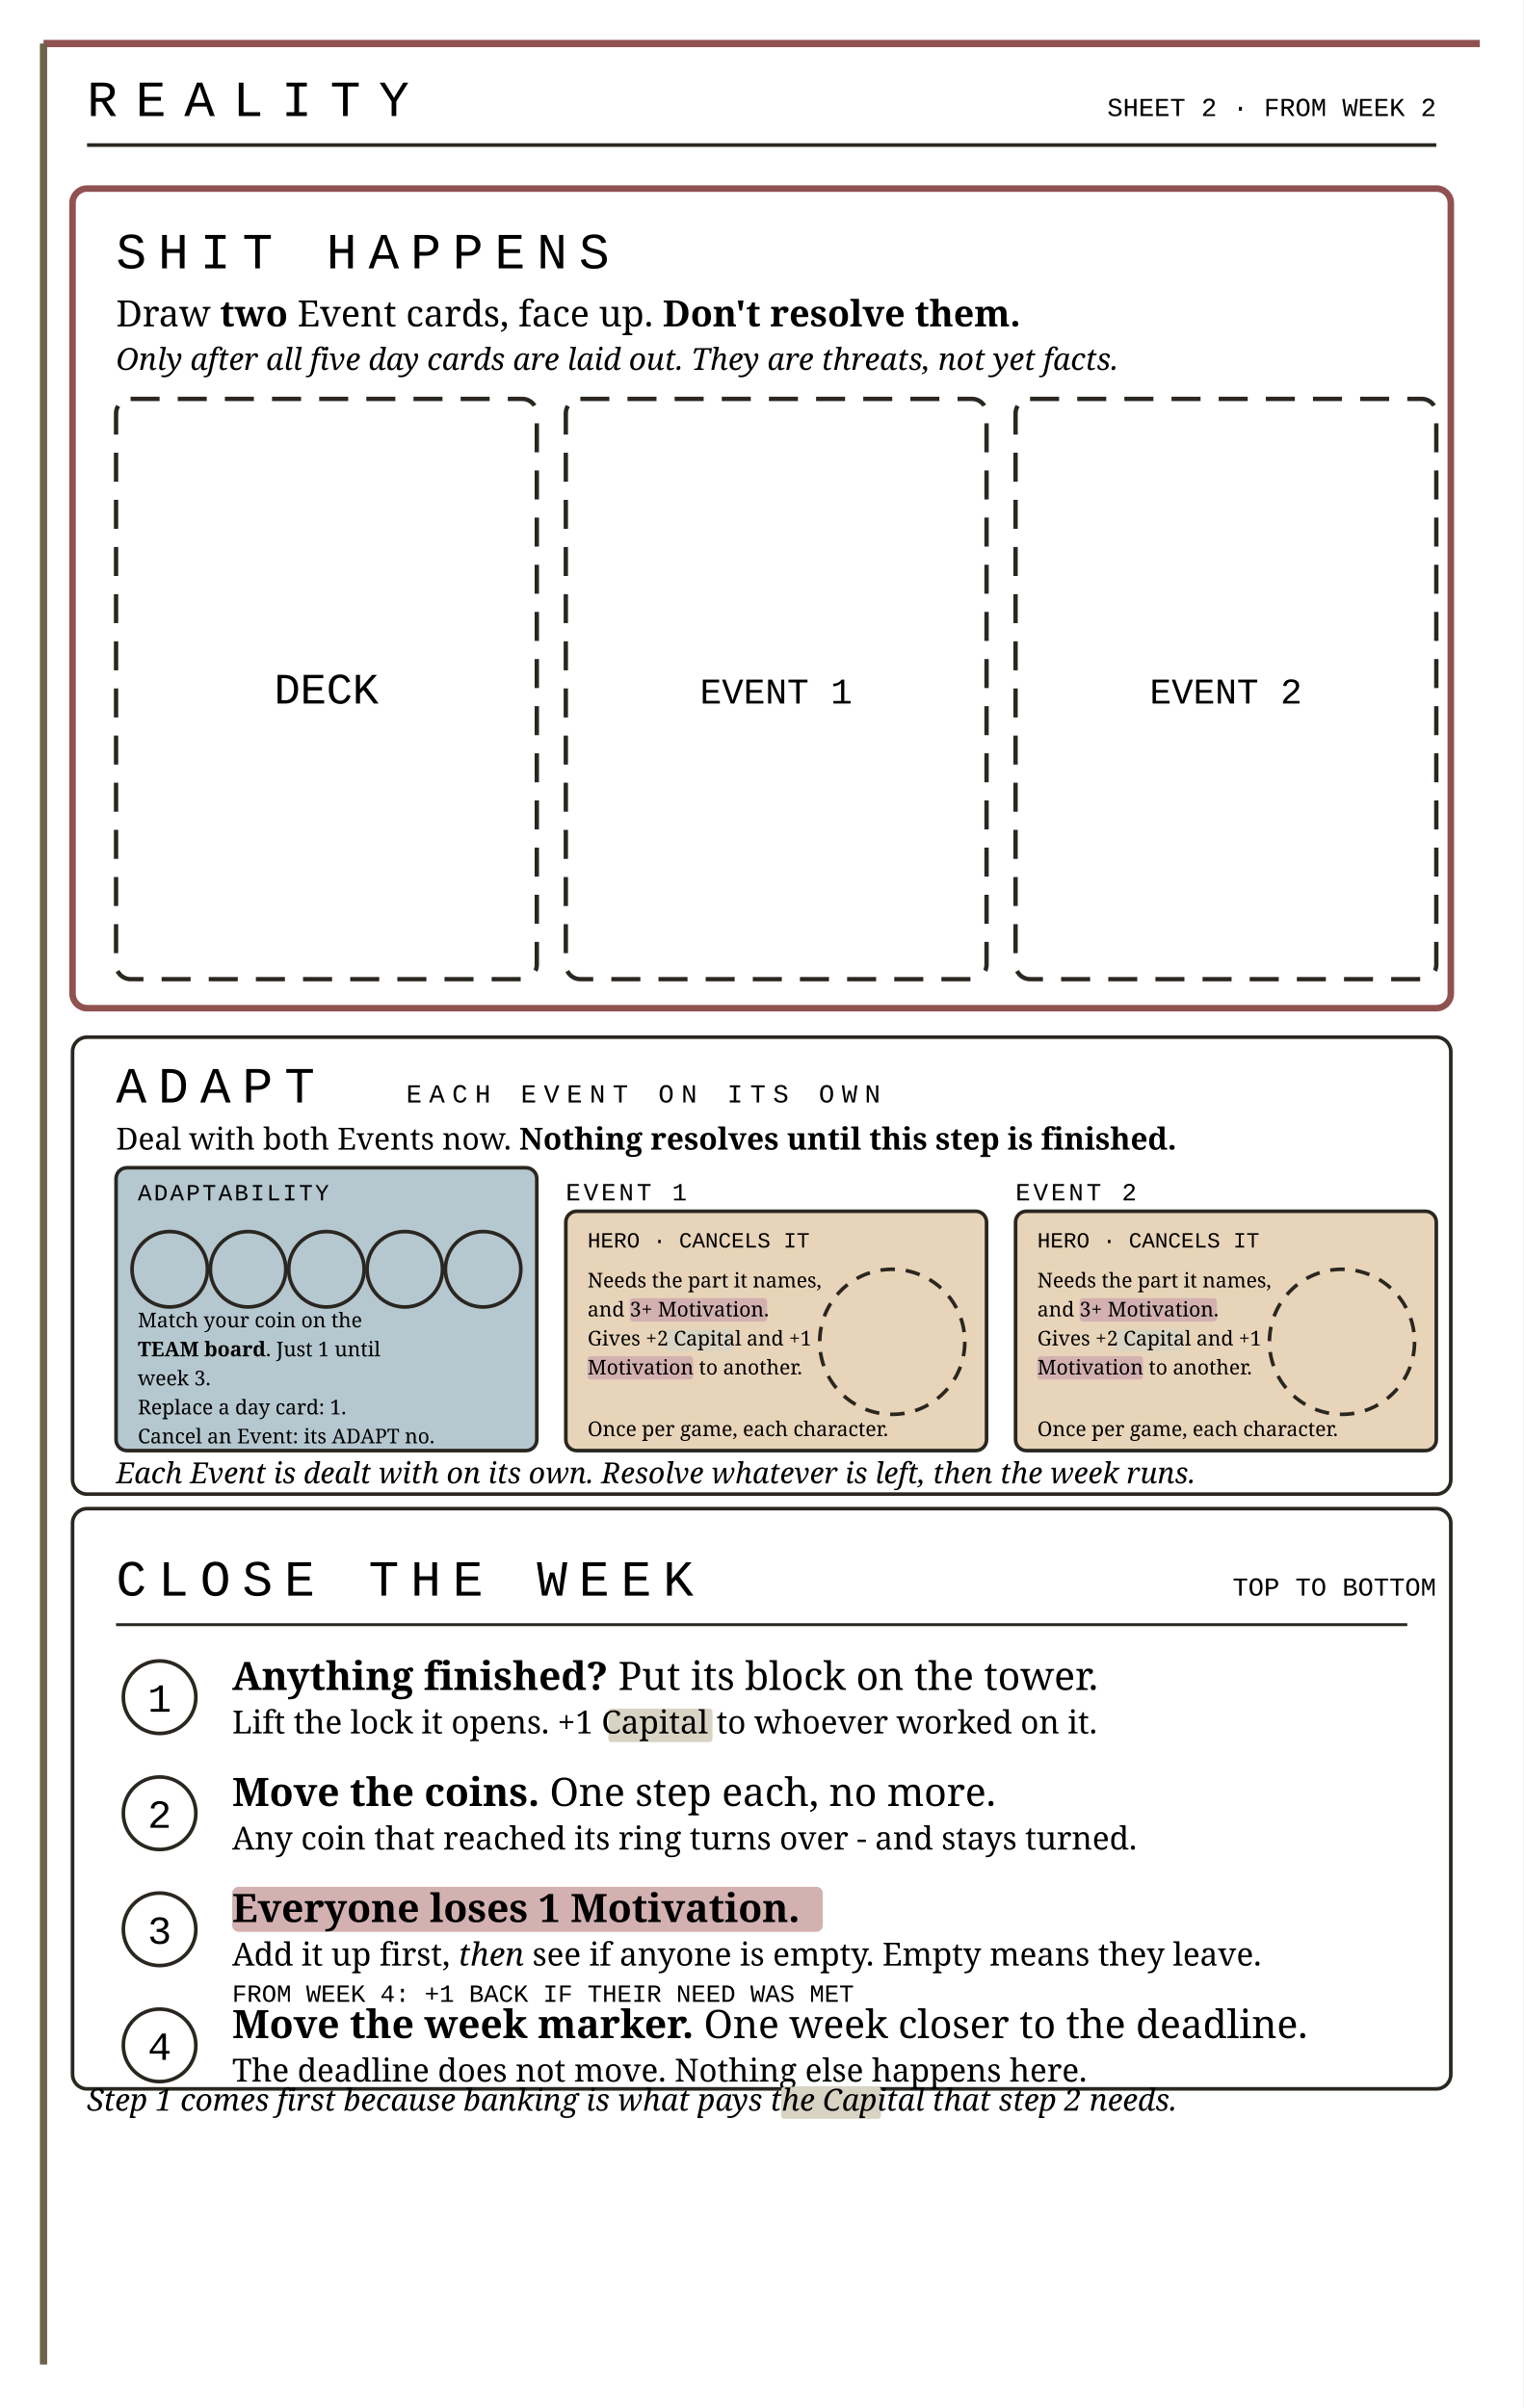
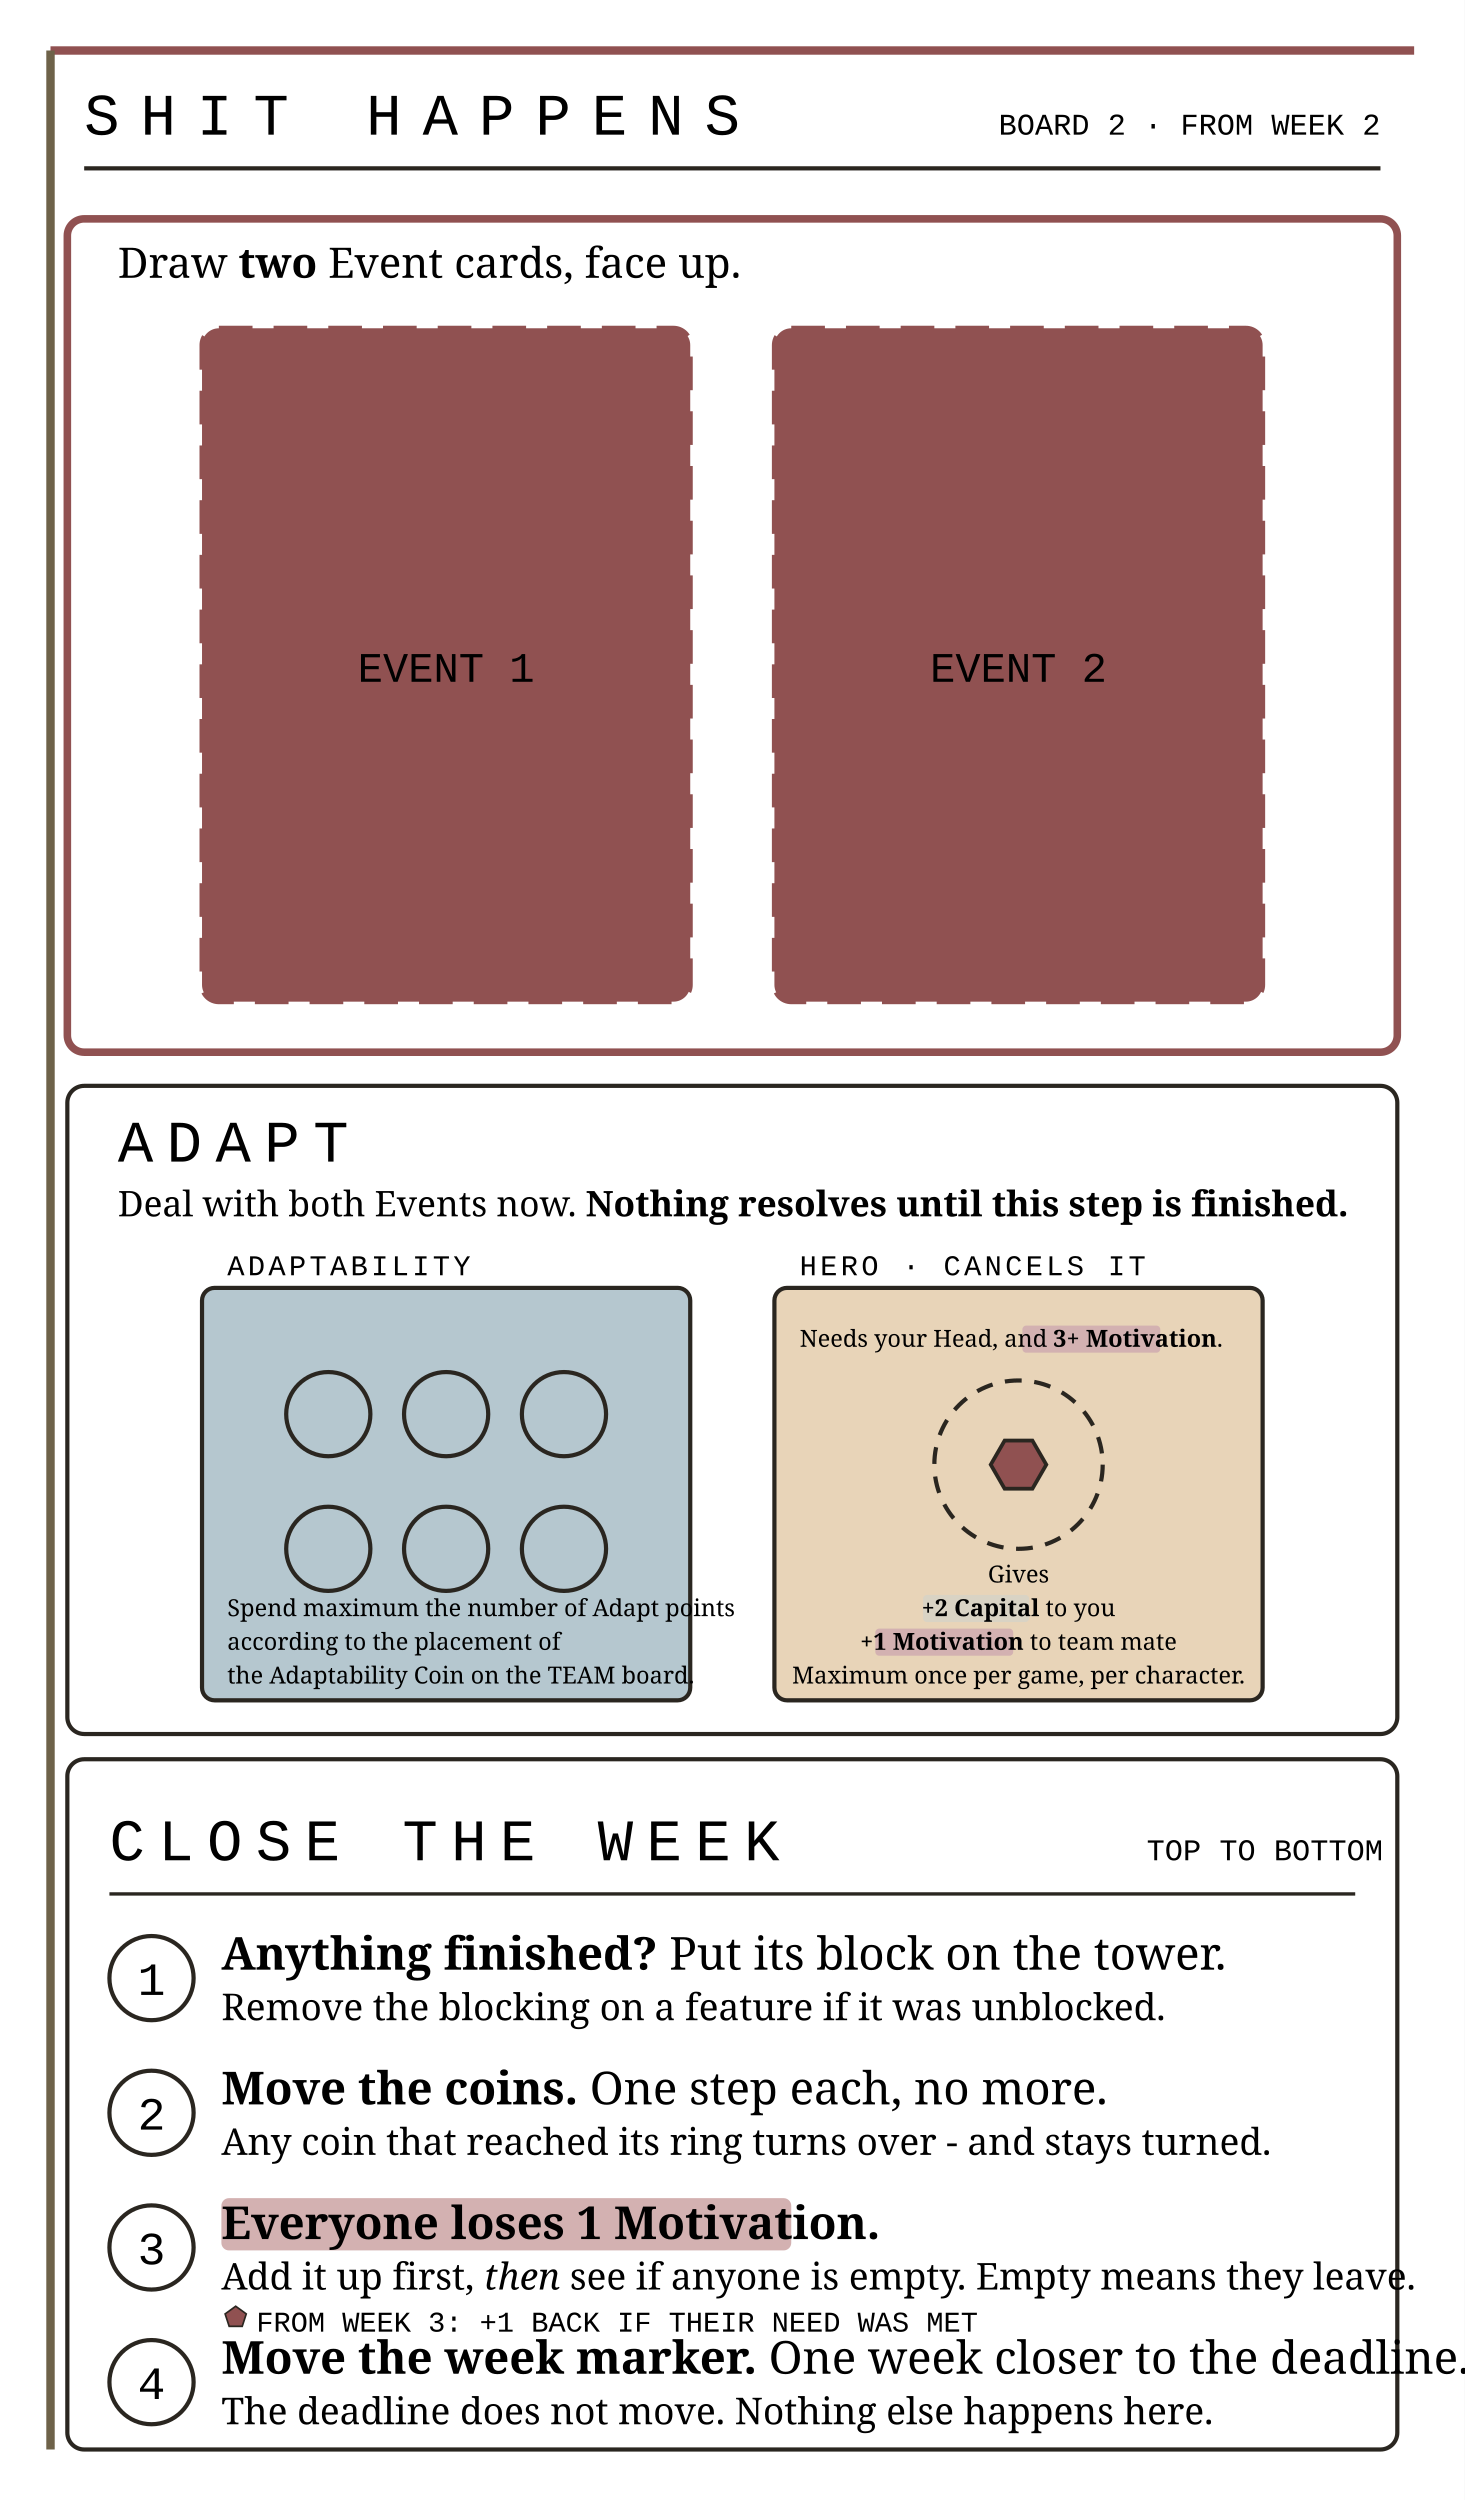
- <svg xmlns="http://www.w3.org/2000/svg" width="210mm" height="332mm" viewBox="0 0 210 332">
+ <svg xmlns="http://www.w3.org/2000/svg" width="174mm" height="297mm" viewBox="0 0 174 297">
  <style>
  .s { font-family:"EB Garamond",Garamond,Georgia,serif; fill:#000000; }
  .m { font-family:"IBM Plex Mono","Courier New",monospace; fill:#000000; }
  .r { stroke:#2A2620; stroke-width:.5; fill:none; }
  .w { fill:none; stroke:#2A2620; stroke-width:.5; }
  .h { fill:none; stroke:#2A2620; stroke-width:.4; }
  .slot { fill:none; stroke:#2A2620; stroke-width:.6; stroke-dasharray:4 2.5; }
  .q { fill:#000000; }
</style>
-   <rect width="210" height="332" fill="#FFFFFF" />
-   <text x="12" y="16" class="m" font-size="7" letter-spacing="2.5">REALITY</text>
-   <text x="198" y="16" class="m q" font-size="3.6" text-anchor="end">SHEET 2 · FROM WEEK 2</text>
-   <line x1="12" y1="20" x2="198" y2="20" class="r" />
-   <rect x="10" y="26" width="190" height="113" rx="2" class="r" style="stroke:#905151;stroke-width:.9" />
-   <text x="16" y="37" class="m" font-size="7" letter-spacing="1.6">SHIT HAPPENS</text>
-   <text x="16" y="45" class="s" font-size="5">Draw <tspan font-weight="bold">two</tspan> Event cards, face up. <tspan font-weight="bold">Don't resolve them.</tspan>
-   </text>
-   <text x="16" y="51" class="s" font-size="4.2" font-style="italic">Only after all five day cards are laid out. They are threats, not yet facts.</text>
-   <rect x="16" y="55" width="58" height="80" rx="2" class="slot" />
-   <text x="45" y="97" class="m q" font-size="6" text-anchor="middle">DECK</text>
-   <rect x="78" y="55" width="58" height="80" rx="2" class="slot" />
-   <text x="107" y="97" class="m q" font-size="5" text-anchor="middle">EVENT 1</text>
-   <rect x="140" y="55" width="58" height="80" rx="2" class="slot" />
-   <text x="169" y="97" class="m q" font-size="5" text-anchor="middle">EVENT 2</text>
-   <rect x="10" y="143" width="190" height="63" rx="2" class="r" />
-   <text x="16" y="152" class="m" font-size="7" letter-spacing="1.6">ADAPT</text>
-   <text x="56" y="152" class="m q" font-size="3.6" letter-spacing="1">EACH EVENT ON ITS OWN</text>
-   <text x="16" y="158.5" class="s" font-size="4.2">Deal with both Events now. <tspan font-weight="bold">Nothing resolves until this step is finished.</tspan>
+   <rect width="174" height="297" fill="#FFFFFF" />
+   <text x="10" y="16" class="m" font-size="7" letter-spacing="2.5">SHIT HAPPENS</text>
+   <text x="164" y="16" class="m q" font-size="3.6" text-anchor="end">BOARD 2 · FROM WEEK 2</text>
+   <line x1="10" y1="20" x2="164" y2="20" class="r" />
+   <rect x="8" y="26" width="158" height="99" rx="2" class="r" style="stroke:#905151;stroke-width:.9" />
+   <text x="14" y="33" class="s" font-size="5">Draw <tspan font-weight="bold">two</tspan> Event cards, face up.</text>
+   <rect x="24" y="39" width="58" height="80" rx="2" class="slot" style="stroke:#905151;fill:#905151" />
+   <text x="53" y="81" class="m" font-size="5" text-anchor="middle" fill="#FFFFFF">EVENT 1</text>
+   <rect x="92" y="39" width="58" height="80" rx="2" class="slot" style="stroke:#905151;fill:#905151" />
+   <text x="121" y="81" class="m" font-size="5" text-anchor="middle" fill="#FFFFFF">EVENT 2</text>
+   <rect x="8" y="129" width="158" height="77" rx="2" class="r" />
+   <text x="14" y="138" class="m" font-size="7" letter-spacing="1.6">ADAPT</text>
+   <text x="14" y="144.5" class="s" font-size="4.2">Deal with both Events now. <tspan font-weight="bold">Nothing resolves until this step is finished.</tspan>
  </text>
  <g id="pool">
-     <rect x="16" y="161" width="58" height="39" rx="1.5" fill="#B5C7CF" />
-     <rect x="16" y="161" width="58" height="39" rx="1.5" class="w" />
-     <text x="19" y="165.5" class="m" font-size="3.2" letter-spacing=".3">ADAPTABILITY</text>
-     <circle cx="23.4" cy="175" r="5.2" class="w" />
-     <circle cx="34.2" cy="175" r="5.2" class="w" />
-     <circle cx="45" cy="175" r="5.2" class="w" />
-     <circle cx="55.8" cy="175" r="5.2" class="w" />
-     <circle cx="66.6" cy="175" r="5.2" class="w" />
-     <text x="19" y="183" class="s" font-size="2.8">Match your coin on the</text>
-     <text x="19" y="187" class="s" font-size="2.8">
-       <tspan font-weight="bold">TEAM board</tspan>. Just 1 until</text>
-     <text x="19" y="191" class="s" font-size="2.8">week 3.</text>
-     <text x="19" y="195" class="s" font-size="2.8">Replace a day card: 1.</text>
-     <text x="19" y="199" class="s" font-size="2.8">Cancel an Event: its ADAPT no.</text>
+     <text x="27" y="151.5" class="m q" font-size="3.4" letter-spacing=".4">ADAPTABILITY</text>
+     <rect x="24" y="153" width="58" height="49" rx="1.5" fill="#B5C7CF" />
+     <rect x="24" y="153" width="58" height="49" rx="1.5" class="w" />
+     <circle cx="39" cy="168" r="5" class="w" />
+     <circle cx="53" cy="168" r="5" class="w" />
+     <circle cx="67" cy="168" r="5" class="w" />
+     <circle cx="39" cy="184" r="5" class="w" />
+     <circle cx="53" cy="184" r="5" class="w" />
+     <circle cx="67" cy="184" r="5" class="w" />
+     <text x="27" y="192" class="s" font-size="2.8">Spend maximum the number of Adapt points</text>
+     <text x="27" y="196" class="s" font-size="2.8">according to the placement of</text>
+     <text x="27" y="200" class="s" font-size="2.8">the Adaptability Coin on the TEAM board.</text>
  </g>
  <g id="lane-1">
-     <text x="78" y="165.5" class="m q" font-size="3.4" letter-spacing=".4">EVENT 1</text>
-     <rect x="78" y="167" width="58" height="33" rx="1.5" fill="#E8D4B8" />
-     <rect x="78" y="167" width="58" height="33" rx="1.5" class="w" />
-     <text x="81" y="172" class="m" font-size="3">HERO · CANCELS IT</text>
-     <circle cx="123" cy="185" r="10" class="w" stroke-dasharray="2 1.5" />
-     <text x="81" y="177.5" class="s" font-size="2.8">Needs the part it names,</text>
-     <rect x="86.82" y="178.98" width="18.93" height="3.22" rx=".45" fill="#D3B1B1" />
-     <text x="81" y="181.5" class="s" font-size="2.8">and 3+ Motivation.</text>
-     <rect x="91.69" y="183.32" width="9.42" height="2.94" rx=".4" fill="#D9D3C4" />
-     <text x="81" y="185.5" class="s" font-size="2.8">Gives +2 <tspan>Capital</tspan> and +1</text>
-     <rect x="81" y="186.98" width="14.56" height="3.22" rx=".45" fill="#D3B1B1" />
-     <text x="81" y="189.5" class="s" font-size="2.8">Motivation to another.</text>
-     <text x="81" y="198" class="s" font-size="2.8">Once per game, each character.</text>
+     <text x="95" y="151.5" class="m q" font-size="3.4" letter-spacing=".4">HERO · CANCELS IT</text>
+     <rect x="92" y="153" width="58" height="49" rx="1.5" fill="#E8D4B8" />
+     <rect x="92" y="153" width="58" height="49" rx="1.5" class="w" />
+     <circle cx="121" cy="174" r="10" class="w" stroke-dasharray="2 1.5" />
+     <polygon points="3.3,0 1.65,2.86 -1.65,2.86 -3.3,0 -1.65,-2.86 1.65,-2.86" fill="#905151" stroke="#2A2620" stroke-width=".45" transform="translate(121,174)" />
+     <rect x="121.46" y="157.48" width="16.38" height="3.22" rx=".45" fill="#D3B1B1" />
+     <text x="95" y="160" class="s" font-size="2.8">Needs your Head, and <tspan font-weight="bold">3+ Motivation</tspan>.</text>
+     <text x="121" y="188" class="s" font-size="2.8" text-anchor="middle">Gives</text>
+     <rect x="109.66" y="189.48" width="12.6" height="3.22" rx=".45" fill="#D9D3C4" />
+     <text x="121" y="192" class="s" font-size="2.8" text-anchor="middle">
+       <tspan font-weight="bold">+2 Capital</tspan> to you</text>
+     <rect x="103.99" y="193.48" width="16.38" height="3.22" rx=".45" fill="#D3B1B1" />
+     <text x="121" y="196" class="s" font-size="2.8" text-anchor="middle">
+       <tspan font-weight="bold">+1 Motivation</tspan> to team mate</text>
+     <text x="121" y="200" class="s" font-size="2.8" text-anchor="middle">Maximum once per game, per character.</text>
  </g>
-   <g id="lane-2">
-     <text x="140" y="165.5" class="m q" font-size="3.4" letter-spacing=".4">EVENT 2</text>
-     <rect x="140" y="167" width="58" height="33" rx="1.5" fill="#E8D4B8" />
-     <rect x="140" y="167" width="58" height="33" rx="1.5" class="w" />
-     <text x="143" y="172" class="m" font-size="3">HERO · CANCELS IT</text>
-     <circle cx="185" cy="185" r="10" class="w" stroke-dasharray="2 1.5" />
-     <text x="143" y="177.5" class="s" font-size="2.8">Needs the part it names,</text>
-     <rect x="148.82" y="178.98" width="18.93" height="3.22" rx=".45" fill="#D3B1B1" />
-     <text x="143" y="181.5" class="s" font-size="2.8">and 3+ Motivation.</text>
-     <rect x="153.69" y="183.32" width="9.42" height="2.94" rx=".4" fill="#D9D3C4" />
-     <text x="143" y="185.5" class="s" font-size="2.8">Gives +2 <tspan>Capital</tspan> and +1</text>
-     <rect x="143" y="186.98" width="14.56" height="3.22" rx=".45" fill="#D3B1B1" />
-     <text x="143" y="189.5" class="s" font-size="2.8">Motivation to another.</text>
-     <text x="143" y="198" class="s" font-size="2.8">Once per game, each character.</text>
-   </g>
-   <text x="16" y="204.5" class="s" font-size="4" font-style="italic">Each Event is dealt with on its own. Resolve whatever is left, then the week runs.</text>
-   <rect x="10" y="208" width="190" height="80" rx="2" class="r" />
-   <text x="16" y="220" class="m" font-size="7" letter-spacing="1.6">CLOSE THE WEEK</text>
-   <text x="198" y="220" class="m q" font-size="3.6" text-anchor="end">TOP TO BOTTOM</text>
-   <line x1="16" y1="224" x2="194" y2="224" class="h" />
-   <circle cx="22" cy="234" r="5" class="w" />
-   <text x="22" y="236" class="m" font-size="5.5" text-anchor="middle">1</text>
-   <text x="32" y="233" class="s" font-size="5.4">
+   <rect x="8" y="209" width="158" height="82" rx="2" class="r" />
+   <text x="13" y="221" class="m" font-size="7" letter-spacing="1.6">CLOSE THE WEEK</text>
+   <text x="164.3" y="221" class="m q" font-size="3.6" text-anchor="end">TOP TO BOTTOM</text>
+   <line x1="13" y1="225" x2="161" y2="225" class="h" />
+   <circle cx="18" cy="235" r="5" class="w" />
+   <text x="18" y="237" class="m" font-size="5.5" text-anchor="middle">1</text>
+   <text x="26.3" y="234" class="s" font-size="5.4">
    <tspan font-weight="bold">Anything finished?</tspan> Put its block on the tower.</text>
-   <rect x="83.87" y="235.57" width="14.35" height="4.62" rx=".4" fill="#D9D3C4" />
-   <text x="32" y="239" class="s" font-size="4.4">Lift the lock it opens. +1 <tspan>Capital</tspan> to whoever worked on it.</text>
-   <circle cx="22" cy="250" r="5" class="w" />
-   <text x="22" y="252" class="m" font-size="5.5" text-anchor="middle">2</text>
-   <text x="32" y="249" class="s" font-size="5.4">
+   <text x="26.3" y="240" class="s" font-size="4.4">Remove the blocking on a feature if it was unblocked.</text>
+   <circle cx="18" cy="251" r="5" class="w" />
+   <text x="18" y="253" class="m" font-size="5.5" text-anchor="middle">2</text>
+   <text x="26.3" y="250" class="s" font-size="5.4">
    <tspan font-weight="bold">Move the coins.</tspan> One step each, no more.</text>
-   <text x="32" y="255" class="s" font-size="4.4">Any coin that reached its ring turns over - and stays turned.</text>
-   <circle cx="22" cy="266" r="5" class="w" />
-   <text x="22" y="268" class="m" font-size="5.5" text-anchor="middle">3</text>
-   <rect x="32" y="260.14" width="81.43" height="6.21" rx=".9" fill="#D3B1B1" />
-   <text x="32" y="265" class="s" font-size="5.4">
+   <text x="26.3" y="256" class="s" font-size="4.4">Any coin that reached its ring turns over - and stays turned.</text>
+   <circle cx="18" cy="267" r="5" class="w" />
+   <text x="18" y="269" class="m" font-size="5.5" text-anchor="middle">3</text>
+   <rect x="26.3" y="261.14" width="67.7" height="6.21" rx=".9" fill="#D3B1B1" />
+   <text x="26.3" y="266" class="s" font-size="5.4">
    <tspan font-weight="bold">Everyone loses 1 Motivation.</tspan>
  </text>
-   <text x="32" y="271" class="s" font-size="4.4">Add it up first, <tspan font-style="italic">then</tspan> see if anyone is empty. Empty means they leave.</text>
-   <text x="32" y="276" class="m q" font-size="3.4">FROM WEEK 4: +1 BACK IF THEIR NEED WAS MET</text>
-   <circle cx="22" cy="282" r="5" class="w" />
-   <text x="22" y="284" class="m" font-size="5.5" text-anchor="middle">4</text>
-   <text x="32" y="281" class="s" font-size="5.4">
+   <text x="26.3" y="272" class="s" font-size="4.4">Add it up first, <tspan font-style="italic">then</tspan> see if anyone is empty. Empty means they leave.</text>
+   <polygon points="0,-1.32 1.256,-.408 0.776,1.068 -0.776,1.068 -1.256,-.408" fill="#905151" stroke="#2A2620" stroke-width=".2" transform="translate(28,275.3)" />
+   <text x="30.45" y="277" class="m q" font-size="3.4">FROM WEEK 3: +1 BACK IF THEIR NEED WAS MET</text>
+   <circle cx="18" cy="283" r="5" class="w" />
+   <text x="18" y="285" class="m" font-size="5.5" text-anchor="middle">4</text>
+   <text x="26.3" y="282" class="s" font-size="5.4">
    <tspan font-weight="bold">Move the week marker.</tspan> One week closer to the deadline.</text>
-   <text x="32" y="287" class="s" font-size="4.4">The deadline does not move. Nothing else happens here.</text>
-   <rect x="107.70" y="287.72" width="13.74" height="4.41" rx=".4" fill="#D9D3C4" />
-   <text x="12" y="291" class="s" font-size="4.2" font-style="italic">Step 1 comes first because banking is what pays the <tspan>Capital</tspan> that step 2 needs.</text>
-   <line x1="6" y1="6" x2="204" y2="6" stroke="#905151" stroke-width="1" />
-   <line x1="6" y1="6" x2="6" y2="326" stroke="#6E6249" stroke-width="1" />
+   <text x="26.3" y="288" class="s" font-size="4.4">The deadline does not move. Nothing else happens here.</text>
+   <line x1="6" y1="6" x2="168" y2="6" stroke="#905151" stroke-width="1" />
+   <line x1="6" y1="6" x2="6" y2="291" stroke="#6E6249" stroke-width="1" />
</svg>
